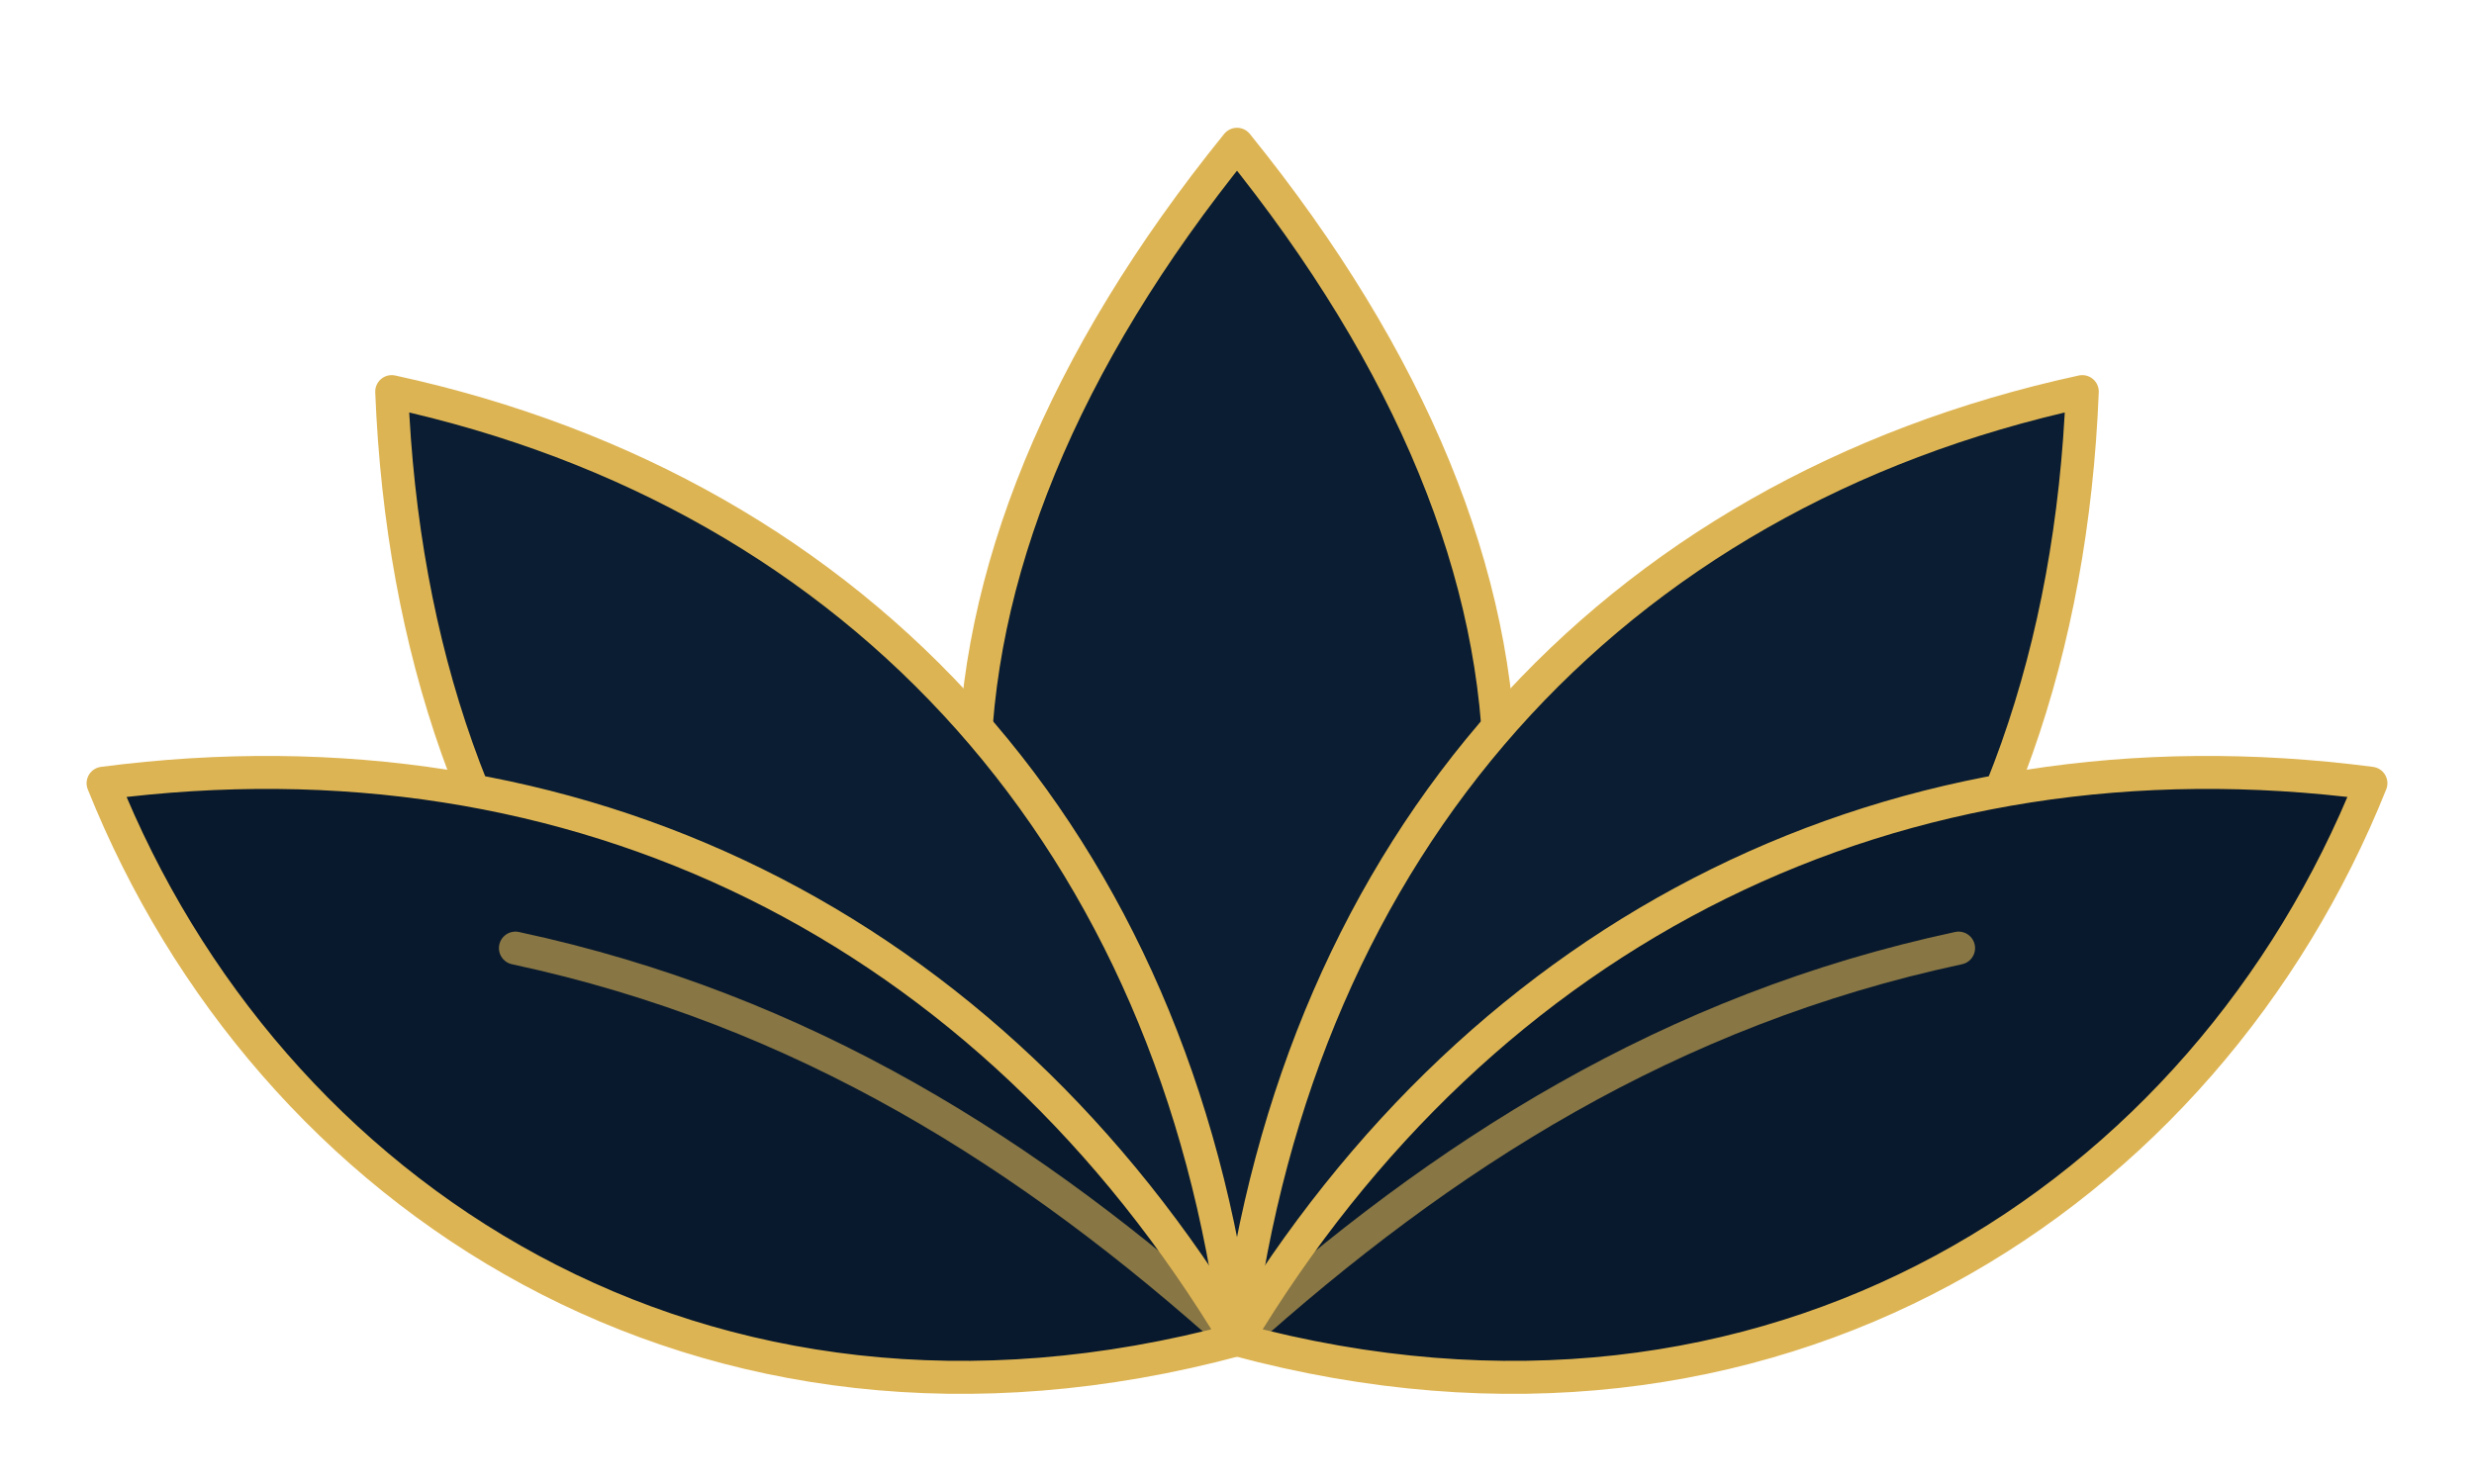
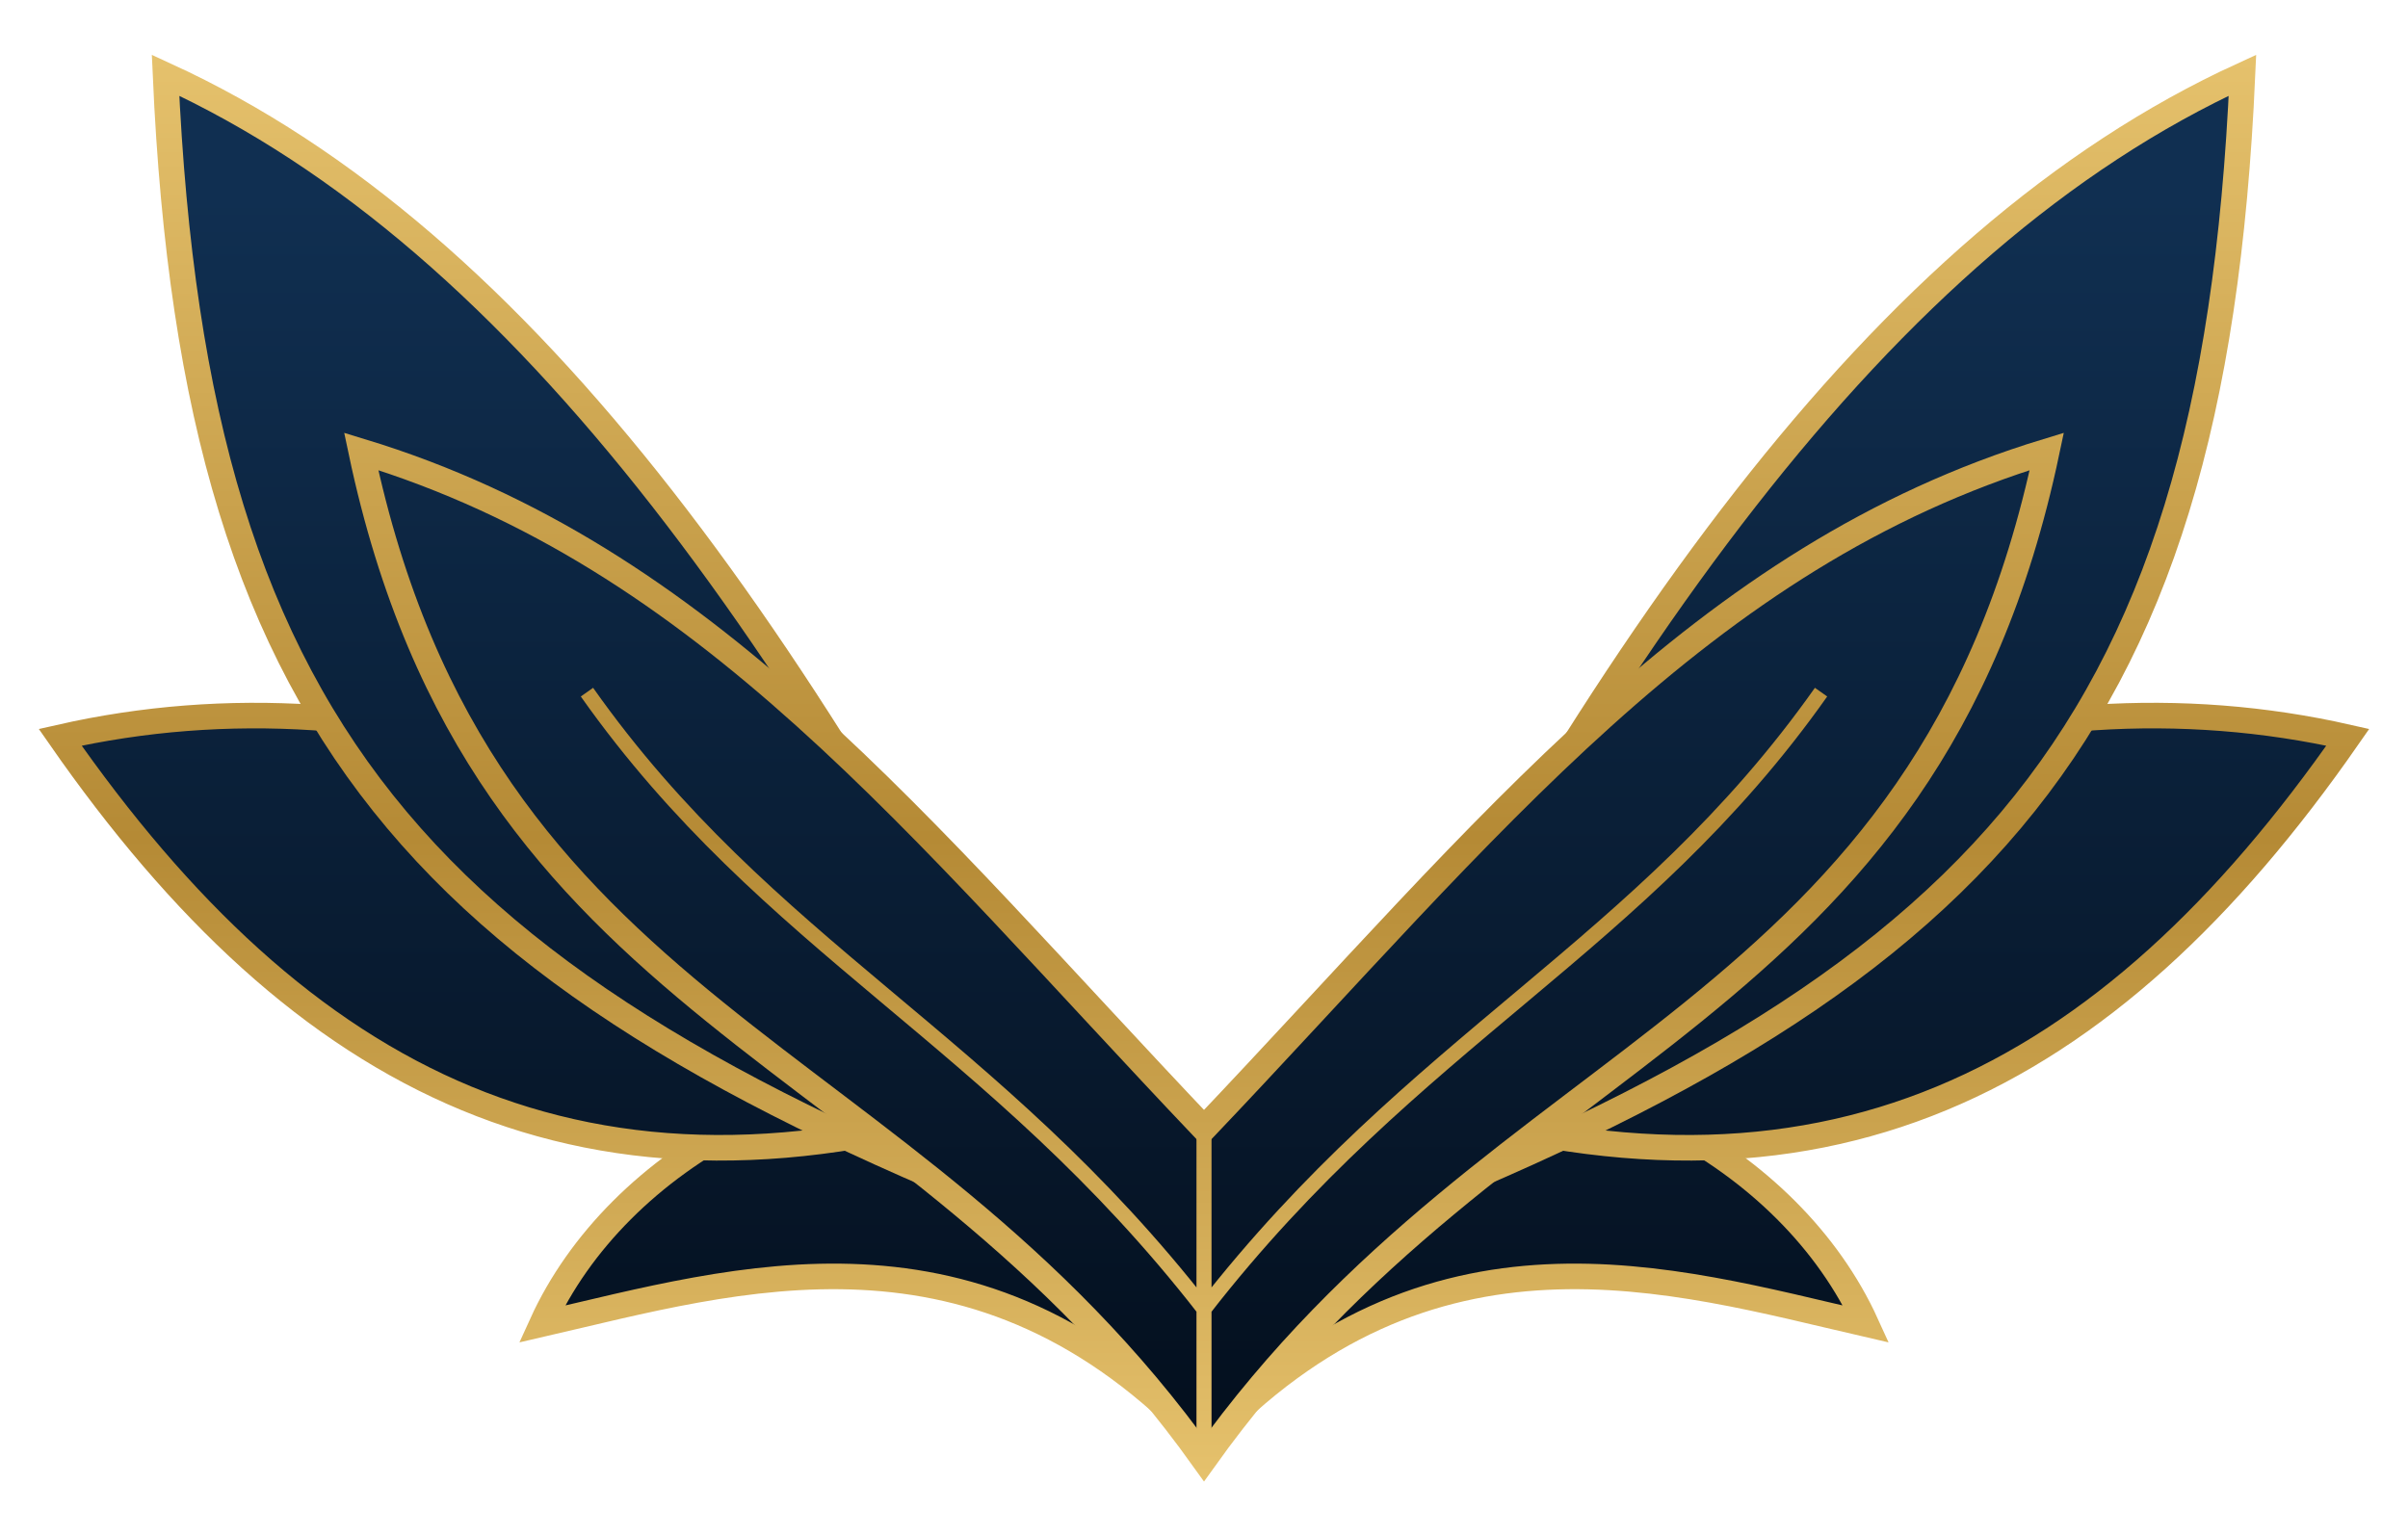
- <svg xmlns="http://www.w3.org/2000/svg" viewBox="0 0 120 72" fill="none">
-   <g stroke="#ddb453" stroke-width="1.6" stroke-linecap="round" stroke-linejoin="round">
-     <path d="M60 65C43 49 43 28 60 7C77 28 77 49 60 65Z" fill="#0a1d32" />
-     <path d="M60 65C34 62 20 44 19 19C42 24 57 41 60 65Z" fill="#0a1d32" />
-     <path d="M60 65C86 62 100 44 101 19C78 24 63 41 60 65Z" fill="#0a1d32" />
-     <path d="M60 65C34 72 13 58 5 38C28 35 48 45 60 65Z" fill="#08192d" />
-     <path d="M60 65C86 72 107 58 115 38C92 35 72 45 60 65Z" fill="#08192d" />
-     <path d="M25 46C39 49 50 56 60 65C70 56 81 49 95 46" opacity=".6" />
+ <svg xmlns="http://www.w3.org/2000/svg" viewBox="20 82 160 102" fill="none">
+   <defs>
+     <linearGradient id="petal-gold" x1="100" y1="86" x2="100" y2="180" gradientUnits="userSpaceOnUse">
+       <stop stop-color="#e5c16c" />
+       <stop offset=".55" stop-color="#b58a35" />
+       <stop offset="1" stop-color="#e5c16c" />
+     </linearGradient>
+     <linearGradient id="petal-blue" x1="100" y1="95" x2="100" y2="175" gradientUnits="userSpaceOnUse">
+       <stop stop-color="#102f51" />
+       <stop offset="1" stop-color="#04101f" />
+     </linearGradient>
+   </defs>
+   <g stroke="url(#petal-gold)" stroke-width="1.7" fill="url(#petal-blue)" stroke-linejoin="miter">
+     <path d="M100 178C85 162 69 167 56 170C61 159 75 151 91 153L100 178Z" />
+     <path d="M100 178C115 162 131 167 144 170C139 159 125 151 109 153L100 178Z" />
+     <path d="M87 155C59 164 40 154 24 131C46 126 71 134 87 155Z" />
+     <path d="M113 155C141 164 160 154 176 131C154 126 129 134 113 155Z" />
+     <path d="M94 165C49 148 33 132 31 87C55 98 74 125 94 165Z" />
+     <path d="M106 165C151 148 167 132 169 87C145 98 126 125 106 165Z" />
+     <path d="M100 179C80 151 52 150 44 112C67 119 81 137 100 157C119 137 133 119 156 112C148 150 120 151 100 179Z" />
+     <path d="M100 157L100 179M59 128C71 145 86 151 100 169C114 151 129 145 141 128" fill="none" stroke-width="1" />
  </g>
</svg>
